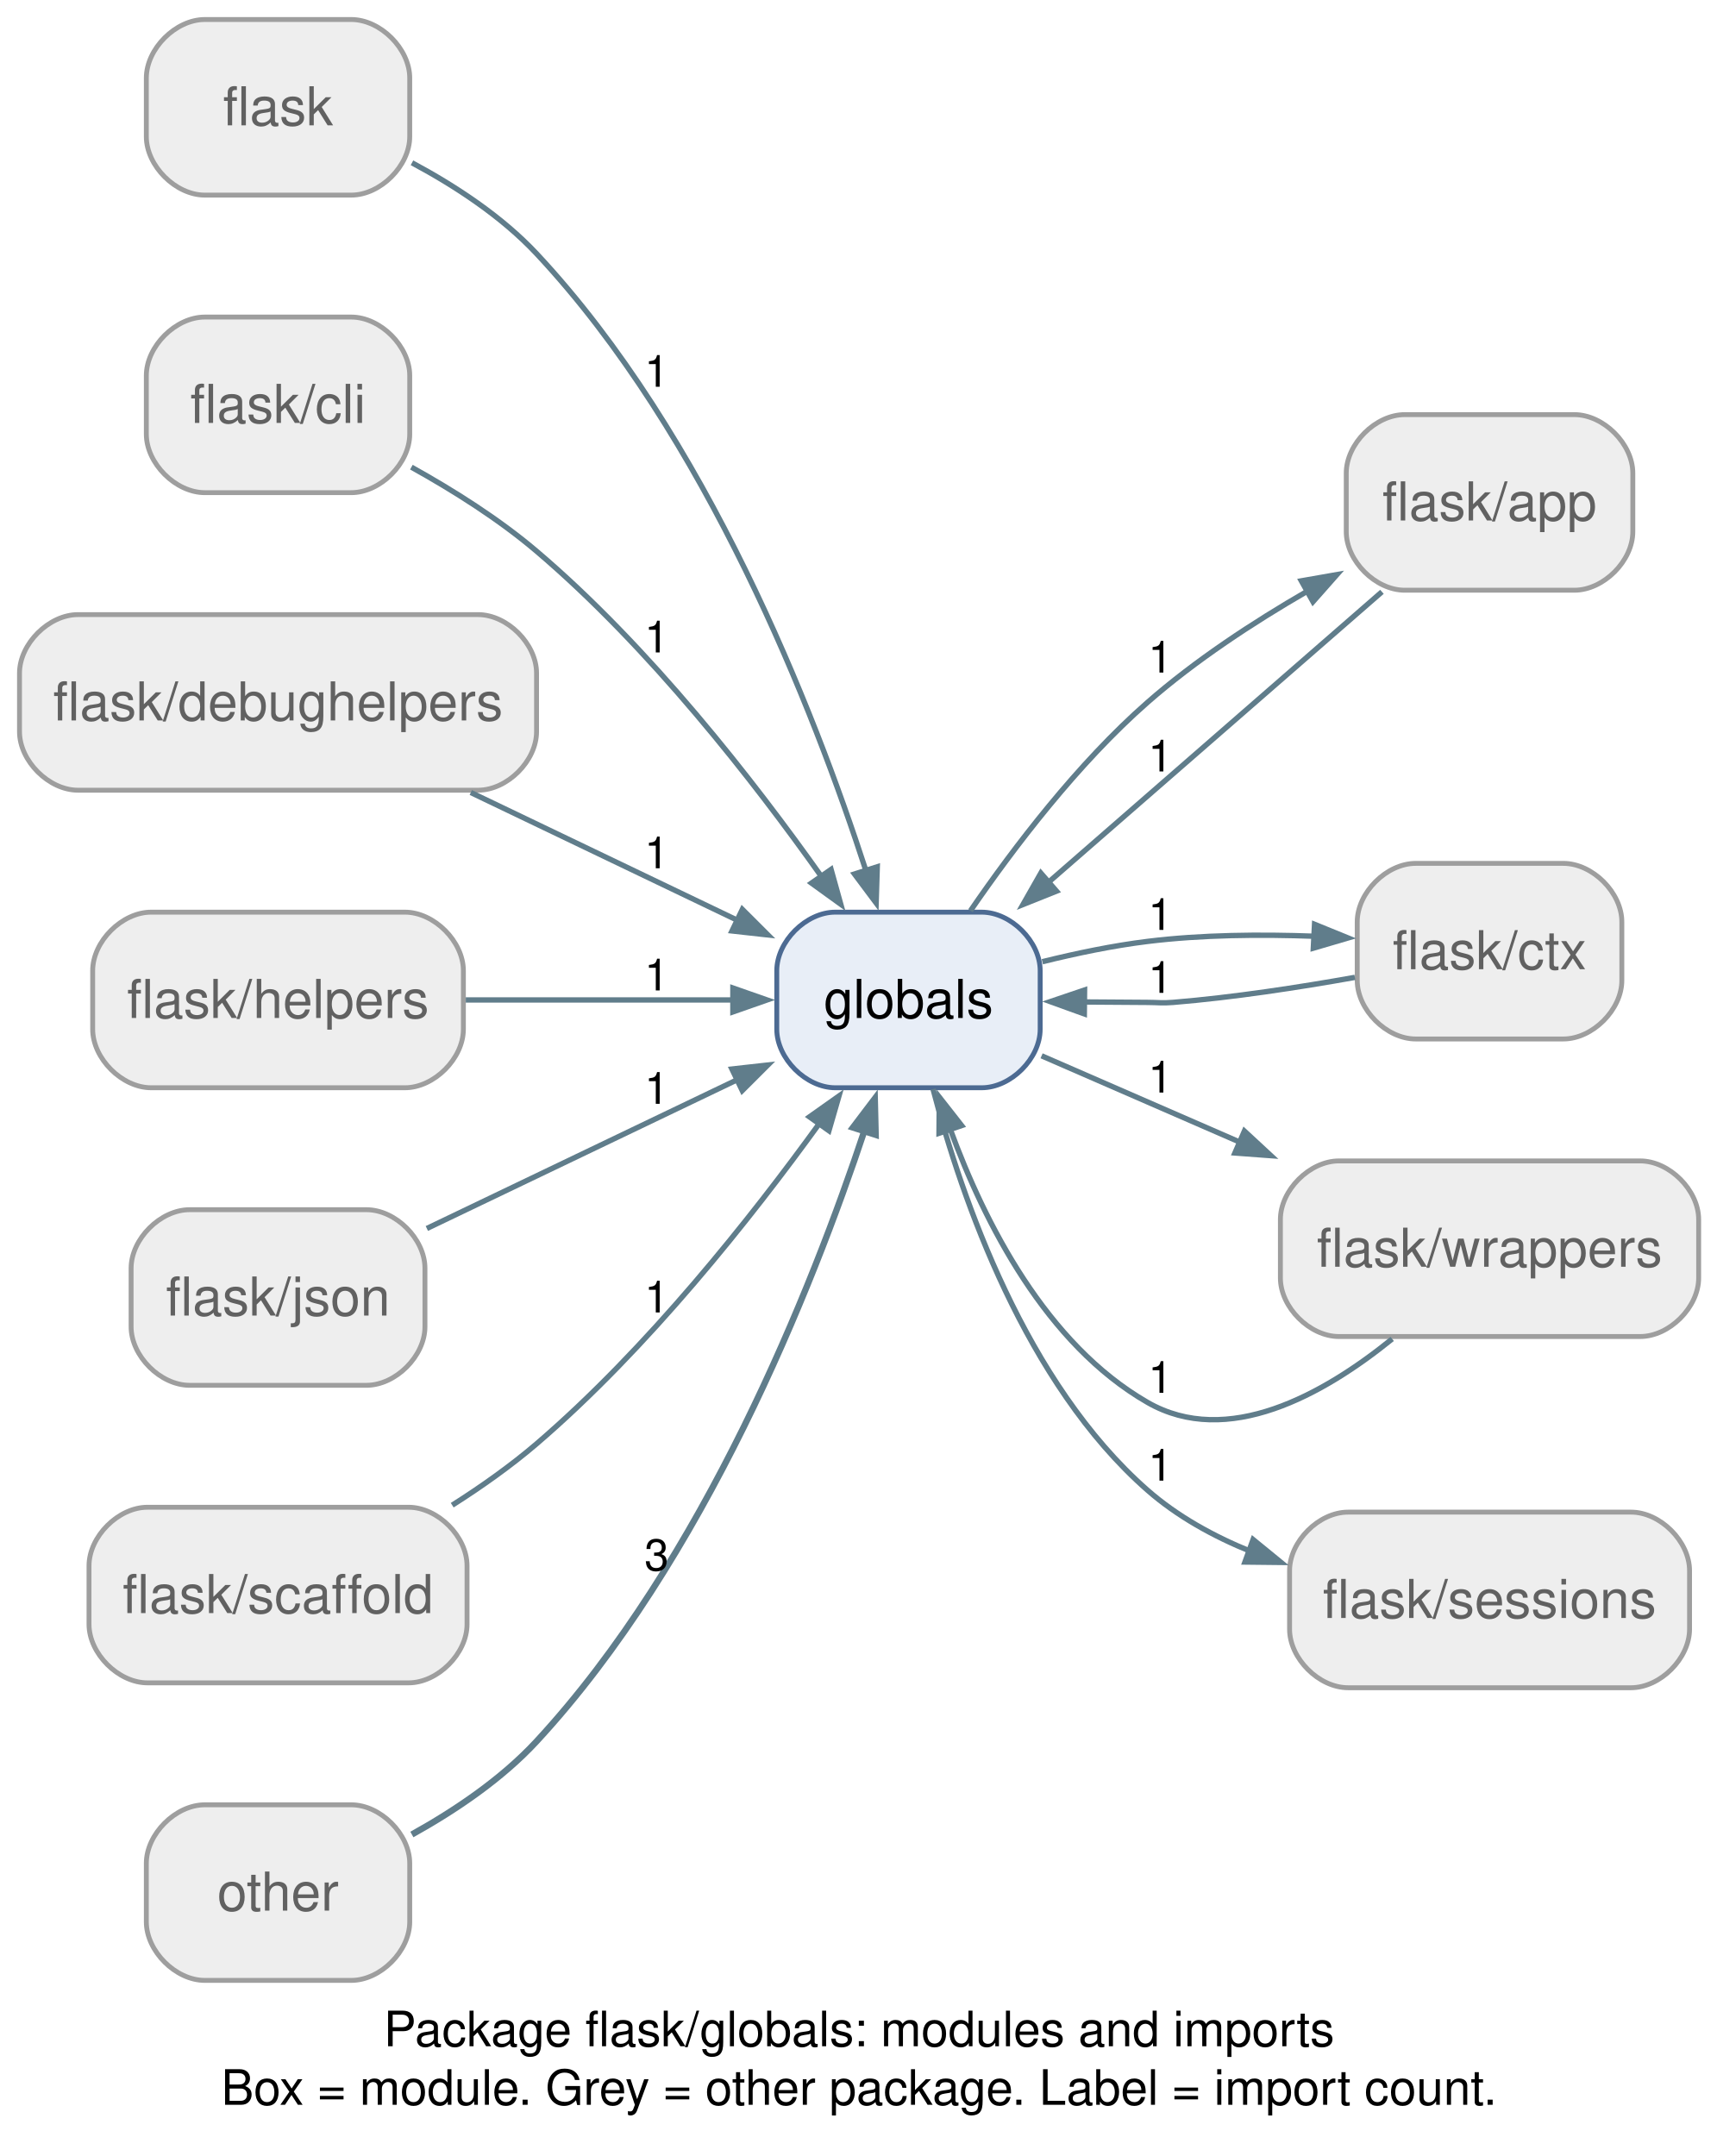
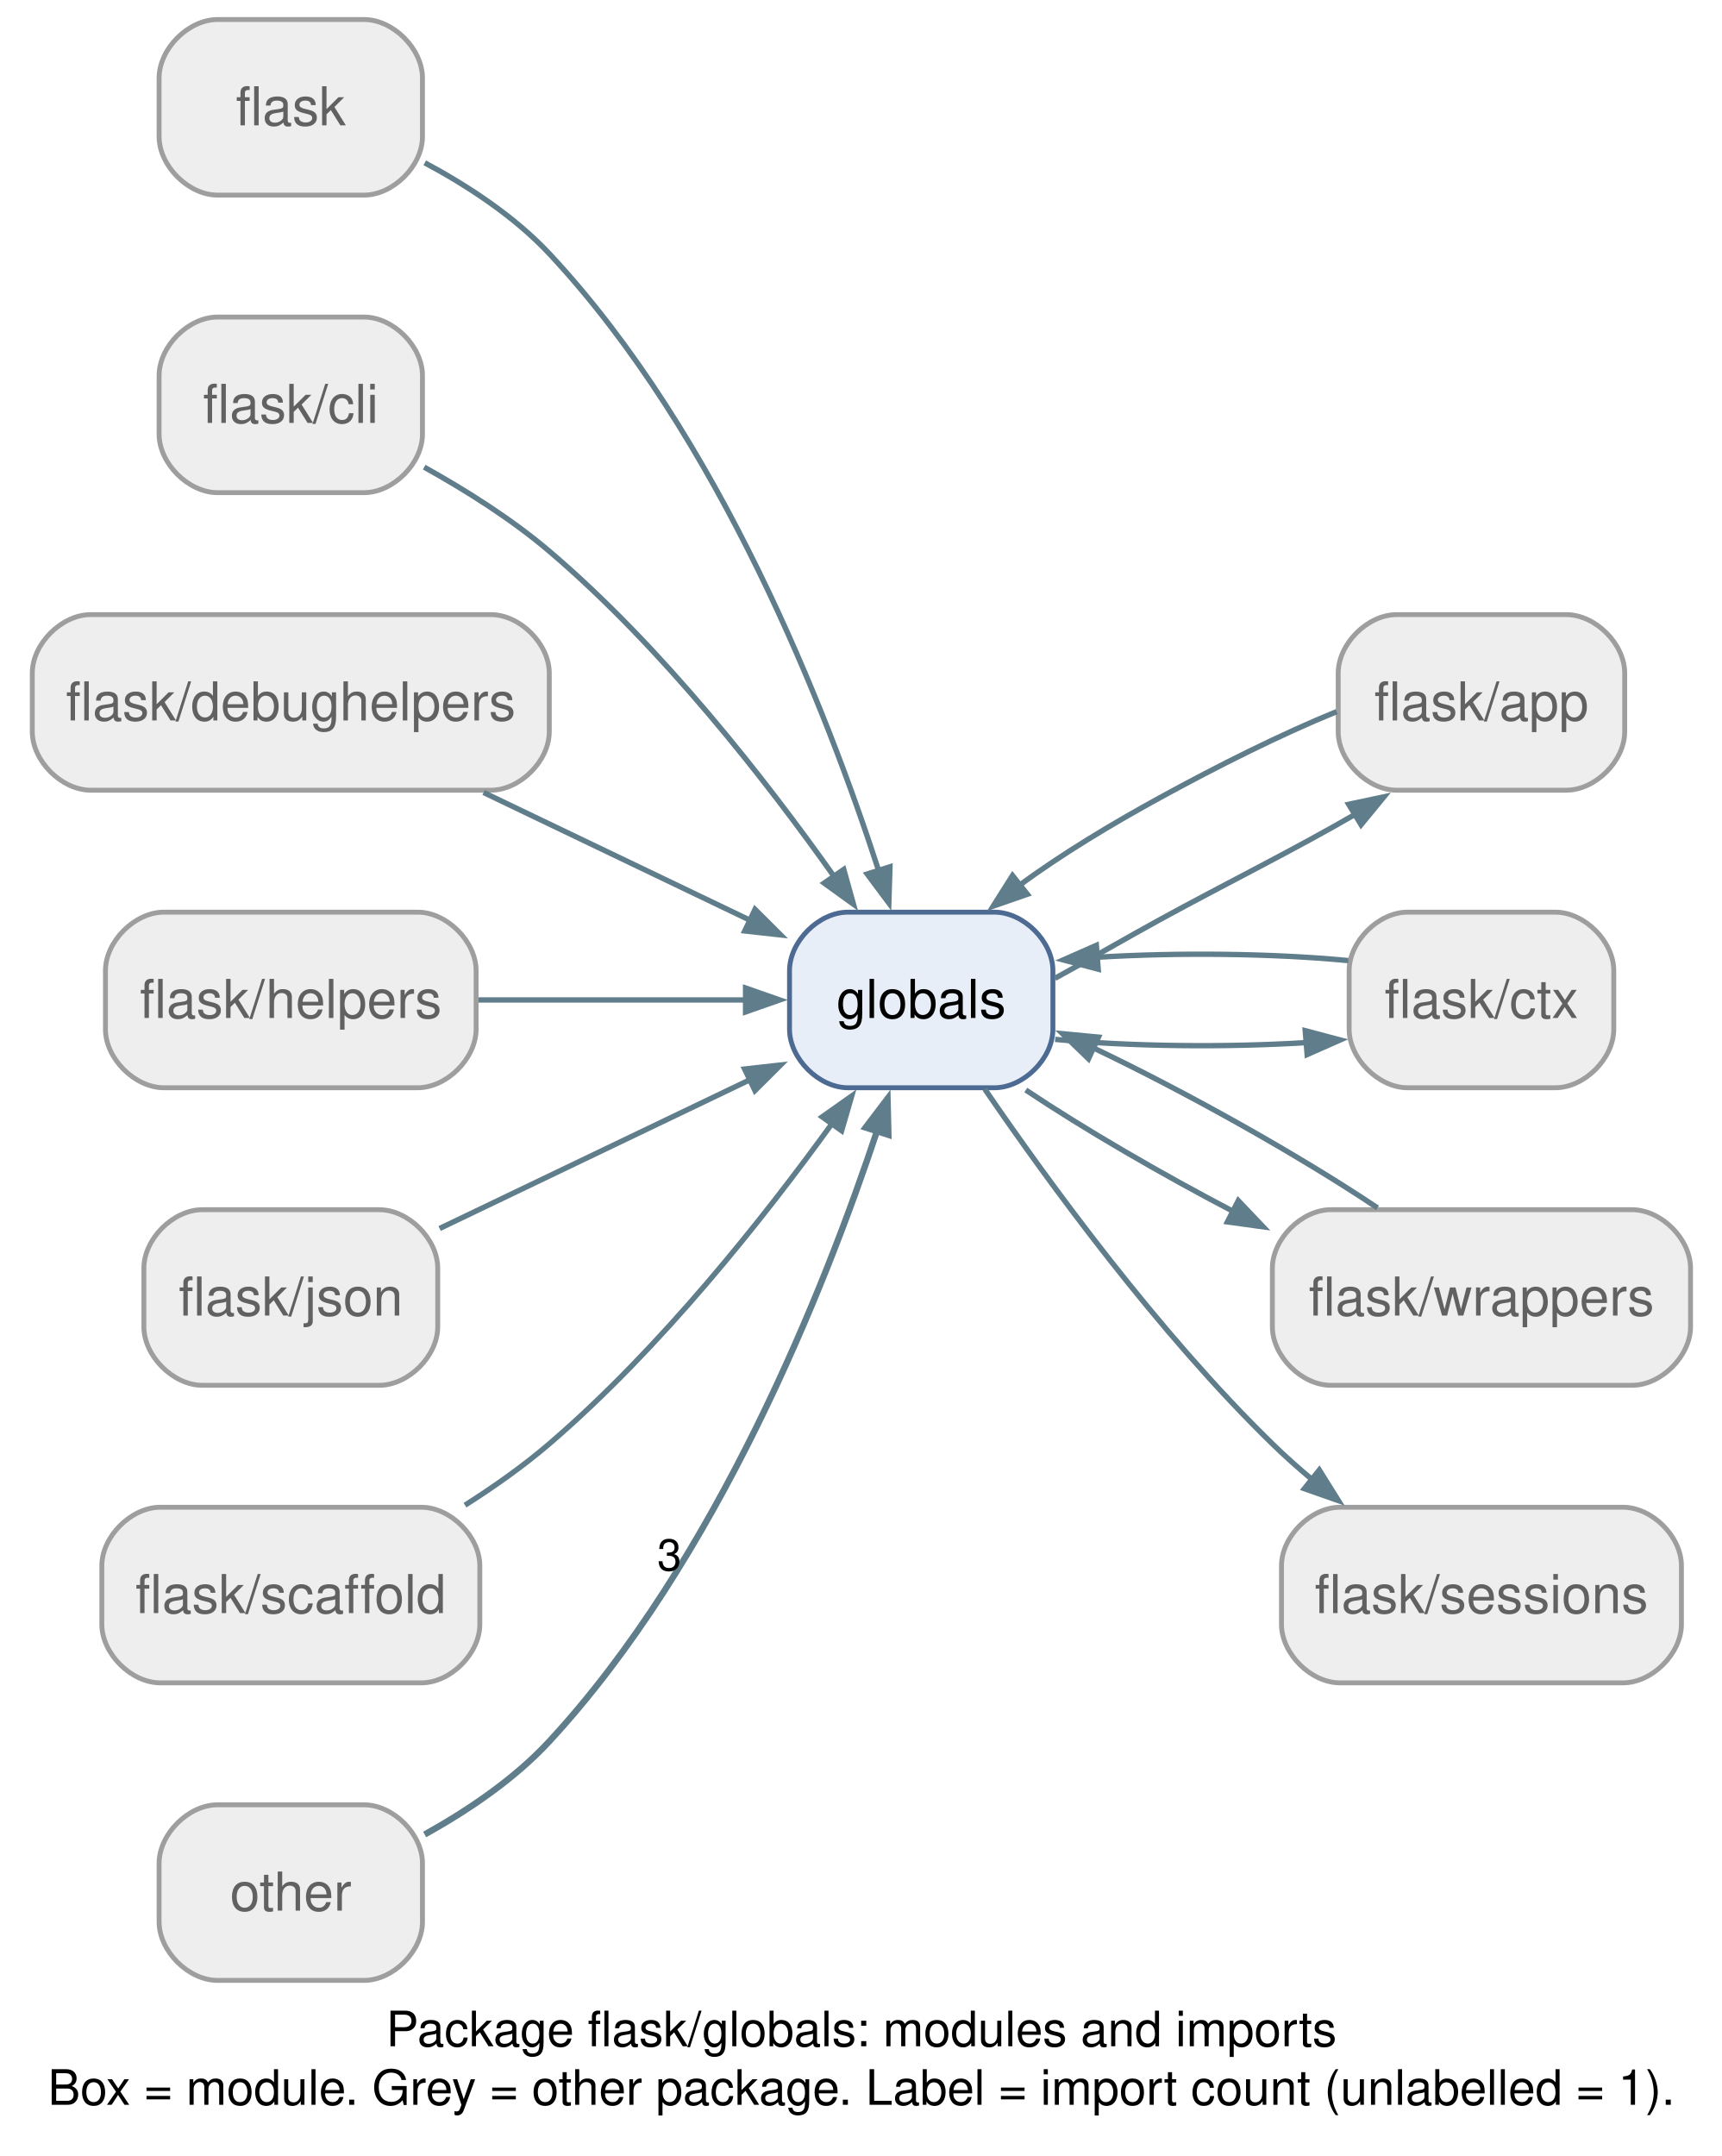
- <svg xmlns="http://www.w3.org/2000/svg" xmlns:xlink="http://www.w3.org/1999/xlink" width="352pt" height="442pt" viewBox="0.00 0.00 352.00 442.00">
+ <svg xmlns="http://www.w3.org/2000/svg" xmlns:xlink="http://www.w3.org/1999/xlink" width="353pt" height="442pt" viewBox="0.00 0.00 353.00 442.00">
  <g id="graph0" class="graph" transform="scale(1 1) rotate(0) translate(4 438)">
-     <polygon fill="white" stroke="none" points="-4,4 -4,-438 348.25,-438 348.25,4 -4,4" />
-     <text xml:space="preserve" text-anchor="middle" x="172.12" y="-18.5" font-family="Helvetica,sans-Serif" font-size="10.00">Package flask/globals: modules and imports</text>
-     <text xml:space="preserve" text-anchor="middle" x="172.12" y="-6.5" font-family="Helvetica,sans-Serif" font-size="10.00">Box = module. Grey = other package. Label = import count.</text>
+     <polygon fill="white" stroke="none" points="-4,4 -4,-438 349.25,-438 349.25,4 -4,4" />
+     <text xml:space="preserve" text-anchor="middle" x="172.62" y="-18.5" font-family="Helvetica,sans-Serif" font-size="10.00">Package flask/globals: modules and imports</text>
+     <text xml:space="preserve" text-anchor="middle" x="172.62" y="-6.5" font-family="Helvetica,sans-Serif" font-size="10.00">Box = module. Grey = other package. Label = import count (unlabelled = 1).</text>
    <g id="node1" class="node">
      <g id="a_node1">
        <a xlink:title="ext::flask">
-           <path fill="#eeeeee" stroke="#9e9e9e" d="M68,-434C68,-434 38,-434 38,-434 32,-434 26,-428 26,-422 26,-422 26,-410 26,-410 26,-404 32,-398 38,-398 38,-398 68,-398 68,-398 74,-398 80,-404 80,-410 80,-410 80,-422 80,-422 80,-428 74,-434 68,-434" />
-           <text xml:space="preserve" text-anchor="middle" x="53" y="-412.3" font-family="Helvetica,sans-Serif" font-size="11.00" fill="#616161">flask</text>
+           <path fill="#eeeeee" stroke="#9e9e9e" d="M70.62,-434C70.62,-434 40.62,-434 40.62,-434 34.62,-434 28.62,-428 28.62,-422 28.62,-422 28.62,-410 28.62,-410 28.62,-404 34.62,-398 40.62,-398 40.62,-398 70.62,-398 70.62,-398 76.62,-398 82.62,-404 82.62,-410 82.62,-410 82.62,-422 82.62,-422 82.62,-428 76.62,-434 70.62,-434" />
+           <text xml:space="preserve" text-anchor="middle" x="55.62" y="-412.3" font-family="Helvetica,sans-Serif" font-size="11.00" fill="#616161">flask</text>
        </a>
      </g>
    </g>
    <g id="node12" class="node">
      <g id="a_node12">
        <a xlink:title="flask.globals">
-           <path fill="#e8eef7" stroke="#4c6a92" d="M197.25,-251C197.25,-251 167.25,-251 167.25,-251 161.25,-251 155.25,-245 155.25,-239 155.25,-239 155.25,-227 155.25,-227 155.25,-221 161.25,-215 167.25,-215 167.25,-215 197.25,-215 197.25,-215 203.25,-215 209.25,-221 209.25,-227 209.25,-227 209.25,-239 209.25,-239 209.25,-245 203.25,-251 197.25,-251" />
-           <text xml:space="preserve" text-anchor="middle" x="182.25" y="-229.3" font-family="Helvetica,sans-Serif" font-size="11.00">globals</text>
+           <path fill="#e8eef7" stroke="#4c6a92" d="M199.88,-251C199.88,-251 169.88,-251 169.88,-251 163.88,-251 157.88,-245 157.88,-239 157.88,-239 157.88,-227 157.88,-227 157.88,-221 163.88,-215 169.88,-215 169.88,-215 199.88,-215 199.88,-215 205.88,-215 211.88,-221 211.88,-227 211.88,-227 211.88,-239 211.88,-239 211.88,-245 205.88,-251 199.88,-251" />
+           <text xml:space="preserve" text-anchor="middle" x="184.88" y="-229.3" font-family="Helvetica,sans-Serif" font-size="11.00">globals</text>
        </a>
      </g>
    </g>
    <g id="edge1" class="edge">
-       <path fill="none" stroke="#607d8b" stroke-width="1.1" d="M80.46,-404.63C89.39,-399.85 98.88,-393.61 106,-386 140.82,-348.8 162.83,-292.46 173.52,-259.53" />
-       <polygon fill="#607d8b" stroke="#607d8b" stroke-width="1.1" points="175.85,-260.3 175.62,-252.88 171.18,-258.82 175.85,-260.3" />
-       <text xml:space="preserve" text-anchor="middle" x="130.62" y="-358.71" font-family="Helvetica,sans-Serif" font-size="9.00">1</text>
+       <path fill="none" stroke="#607d8b" stroke-width="1.1" d="M83.09,-404.63C92.01,-399.85 101.5,-393.61 108.62,-386 143.44,-348.8 165.46,-292.46 176.15,-259.53" />
+       <polygon fill="#607d8b" stroke="#607d8b" stroke-width="1.1" points="178.47,-260.3 178.24,-252.88 173.8,-258.82 178.47,-260.3" />
    </g>
    <g id="node2" class="node">
      <g id="a_node2">
        <a xlink:title="ext::flask/app">
-           <path fill="#eeeeee" stroke="#9e9e9e" d="M318.75,-353C318.75,-353 284,-353 284,-353 278,-353 272,-347 272,-341 272,-341 272,-329 272,-329 272,-323 278,-317 284,-317 284,-317 318.75,-317 318.75,-317 324.75,-317 330.75,-323 330.75,-329 330.75,-329 330.75,-341 330.75,-341 330.75,-347 324.75,-353 318.75,-353" />
-           <text xml:space="preserve" text-anchor="middle" x="301.38" y="-331.3" font-family="Helvetica,sans-Serif" font-size="11.00" fill="#616161">flask/app</text>
+           <path fill="#eeeeee" stroke="#9e9e9e" d="M317.12,-312C317.12,-312 282.38,-312 282.38,-312 276.38,-312 270.38,-306 270.38,-300 270.38,-300 270.38,-288 270.38,-288 270.38,-282 276.38,-276 282.38,-276 282.38,-276 317.12,-276 317.12,-276 323.12,-276 329.12,-282 329.12,-288 329.12,-288 329.12,-300 329.12,-300 329.12,-306 323.12,-312 317.12,-312" />
+           <text xml:space="preserve" text-anchor="middle" x="299.75" y="-290.3" font-family="Helvetica,sans-Serif" font-size="11.00" fill="#616161">flask/app</text>
        </a>
      </g>
    </g>
    <g id="edge2" class="edge">
-       <path fill="none" stroke="#607d8b" stroke-width="1.1" d="M279.32,-316.67C260.22,-300.03 231.92,-275.39 210.98,-257.15" />
-       <polygon fill="#607d8b" stroke="#607d8b" stroke-width="1.1" points="212.6,-255.31 205.72,-252.56 209.39,-259.01 212.6,-255.31" />
-       <text xml:space="preserve" text-anchor="middle" x="233.88" y="-279.84" font-family="Helvetica,sans-Serif" font-size="9.00">1</text>
+       <path fill="none" stroke="#607d8b" stroke-width="1.1" d="M270.06,-292.11C258.68,-287.48 245.55,-280.89 233.88,-274.5 224.17,-269.19 213.63,-262.88 204.9,-256.41" />
+       <polygon fill="#607d8b" stroke="#607d8b" stroke-width="1.1" points="206.65,-254.67 199.64,-252.24 203.6,-258.51 206.65,-254.67" />
    </g>
    <g id="node3" class="node">
      <g id="a_node3">
        <a xlink:title="ext::flask/cli">
-           <path fill="#eeeeee" stroke="#9e9e9e" d="M68,-373C68,-373 38,-373 38,-373 32,-373 26,-367 26,-361 26,-361 26,-349 26,-349 26,-343 32,-337 38,-337 38,-337 68,-337 68,-337 74,-337 80,-343 80,-349 80,-349 80,-361 80,-361 80,-367 74,-373 68,-373" />
-           <text xml:space="preserve" text-anchor="middle" x="53" y="-351.3" font-family="Helvetica,sans-Serif" font-size="11.00" fill="#616161">flask/cli</text>
+           <path fill="#eeeeee" stroke="#9e9e9e" d="M70.62,-373C70.62,-373 40.62,-373 40.62,-373 34.62,-373 28.62,-367 28.62,-361 28.62,-361 28.62,-349 28.62,-349 28.62,-343 34.62,-337 40.62,-337 40.62,-337 70.62,-337 70.62,-337 76.62,-337 82.62,-343 82.62,-349 82.62,-349 82.62,-361 82.62,-361 82.62,-367 76.62,-373 70.62,-373" />
+           <text xml:space="preserve" text-anchor="middle" x="55.62" y="-351.3" font-family="Helvetica,sans-Serif" font-size="11.00" fill="#616161">flask/cli</text>
        </a>
      </g>
    </g>
    <g id="edge3" class="edge">
-       <path fill="none" stroke="#607d8b" stroke-width="1.1" d="M80.34,-342.23C88.96,-337.44 98.3,-331.55 106,-325 129.11,-305.37 150.48,-277.96 164.5,-258.17" />
-       <polygon fill="#607d8b" stroke="#607d8b" stroke-width="1.1" points="166.38,-259.76 168.37,-252.62 162.36,-256.96 166.38,-259.76" />
-       <text xml:space="preserve" text-anchor="middle" x="130.62" y="-304.25" font-family="Helvetica,sans-Serif" font-size="9.00">1</text>
+       <path fill="none" stroke="#607d8b" stroke-width="1.1" d="M82.97,-342.23C91.59,-337.44 100.92,-331.55 108.62,-325 131.73,-305.37 153.11,-277.96 167.12,-258.17" />
+       <polygon fill="#607d8b" stroke="#607d8b" stroke-width="1.1" points="169,-259.76 170.99,-252.62 164.98,-256.96 169,-259.76" />
    </g>
    <g id="node4" class="node">
      <g id="a_node4">
        <a xlink:title="ext::flask/ctx">
-           <path fill="#eeeeee" stroke="#9e9e9e" d="M316.5,-261C316.5,-261 286.25,-261 286.25,-261 280.25,-261 274.25,-255 274.25,-249 274.25,-249 274.25,-237 274.25,-237 274.25,-231 280.25,-225 286.25,-225 286.25,-225 316.5,-225 316.5,-225 322.5,-225 328.5,-231 328.5,-237 328.5,-237 328.5,-249 328.5,-249 328.5,-255 322.5,-261 316.5,-261" />
-           <text xml:space="preserve" text-anchor="middle" x="301.38" y="-239.3" font-family="Helvetica,sans-Serif" font-size="11.00" fill="#616161">flask/ctx</text>
+           <path fill="#eeeeee" stroke="#9e9e9e" d="M314.88,-251C314.88,-251 284.62,-251 284.62,-251 278.62,-251 272.62,-245 272.62,-239 272.62,-239 272.62,-227 272.62,-227 272.62,-221 278.62,-215 284.62,-215 284.62,-215 314.88,-215 314.88,-215 320.88,-215 326.88,-221 326.88,-227 326.88,-227 326.88,-239 326.88,-239 326.88,-245 320.88,-251 314.88,-251" />
+           <text xml:space="preserve" text-anchor="middle" x="299.75" y="-229.3" font-family="Helvetica,sans-Serif" font-size="11.00" fill="#616161">flask/ctx</text>
        </a>
      </g>
    </g>
    <g id="edge4" class="edge">
-       <path fill="none" stroke="#607d8b" stroke-width="1.1" d="M273.77,-237.63C262.35,-235.59 248.82,-233.51 236.5,-232.5 234.17,-232.31 233.58,-232.49 231.25,-232.5 226.98,-232.52 222.51,-232.56 218.07,-232.59" />
-       <polygon fill="#607d8b" stroke="#607d8b" stroke-width="1.1" points="218.3,-230.14 211.32,-232.66 218.35,-235.04 218.3,-230.14" />
-       <text xml:space="preserve" text-anchor="middle" x="233.88" y="-234.45" font-family="Helvetica,sans-Serif" font-size="9.00">1</text>
+       <path fill="none" stroke="#607d8b" stroke-width="1.1" d="M272.45,-241.07C257.06,-242.55 237.43,-242.77 220.75,-241.74" />
+       <polygon fill="#607d8b" stroke="#607d8b" stroke-width="1.1" points="221.17,-239.31 214,-241.21 220.79,-244.2 221.17,-239.31" />
    </g>
    <g id="node5" class="node">
      <g id="a_node5">
        <a xlink:title="ext::flask/debughelpers">
-           <path fill="#eeeeee" stroke="#9e9e9e" d="M94,-312C94,-312 12,-312 12,-312 6,-312 0,-306 0,-300 0,-300 0,-288 0,-288 0,-282 6,-276 12,-276 12,-276 94,-276 94,-276 100,-276 106,-282 106,-288 106,-288 106,-300 106,-300 106,-306 100,-312 94,-312" />
-           <text xml:space="preserve" text-anchor="middle" x="53" y="-290.3" font-family="Helvetica,sans-Serif" font-size="11.00" fill="#616161">flask/debughelpers</text>
+           <path fill="#eeeeee" stroke="#9e9e9e" d="M96.62,-312C96.62,-312 14.62,-312 14.62,-312 8.62,-312 2.62,-306 2.62,-300 2.62,-300 2.62,-288 2.62,-288 2.62,-282 8.62,-276 14.62,-276 14.62,-276 96.62,-276 96.62,-276 102.62,-276 108.62,-282 108.62,-288 108.62,-288 108.62,-300 108.62,-300 108.62,-306 102.62,-312 96.62,-312" />
+           <text xml:space="preserve" text-anchor="middle" x="55.62" y="-290.3" font-family="Helvetica,sans-Serif" font-size="11.00" fill="#616161">flask/debughelpers</text>
        </a>
      </g>
    </g>
    <g id="edge5" class="edge">
-       <path fill="none" stroke="#607d8b" stroke-width="1.1" d="M92.52,-275.53C110.03,-267.14 130.56,-257.3 147.46,-249.2" />
-       <polygon fill="#607d8b" stroke="#607d8b" stroke-width="1.1" points="148.19,-251.57 153.44,-246.33 146.07,-247.15 148.19,-251.57" />
-       <text xml:space="preserve" text-anchor="middle" x="130.62" y="-259.99" font-family="Helvetica,sans-Serif" font-size="9.00">1</text>
+       <path fill="none" stroke="#607d8b" stroke-width="1.1" d="M95.15,-275.53C112.66,-267.14 133.19,-257.3 150.08,-249.2" />
+       <polygon fill="#607d8b" stroke="#607d8b" stroke-width="1.1" points="150.81,-251.57 156.07,-246.33 148.7,-247.15 150.81,-251.57" />
    </g>
    <g id="node6" class="node">
      <g id="a_node6">
        <a xlink:title="ext::flask/helpers">
-           <path fill="#eeeeee" stroke="#9e9e9e" d="M79,-251C79,-251 27,-251 27,-251 21,-251 15,-245 15,-239 15,-239 15,-227 15,-227 15,-221 21,-215 27,-215 27,-215 79,-215 79,-215 85,-215 91,-221 91,-227 91,-227 91,-239 91,-239 91,-245 85,-251 79,-251" />
-           <text xml:space="preserve" text-anchor="middle" x="53" y="-229.3" font-family="Helvetica,sans-Serif" font-size="11.00" fill="#616161">flask/helpers</text>
+           <path fill="#eeeeee" stroke="#9e9e9e" d="M81.62,-251C81.62,-251 29.62,-251 29.62,-251 23.62,-251 17.62,-245 17.62,-239 17.62,-239 17.62,-227 17.62,-227 17.62,-221 23.62,-215 29.62,-215 29.62,-215 81.62,-215 81.62,-215 87.62,-215 93.62,-221 93.62,-227 93.62,-227 93.62,-239 93.62,-239 93.62,-245 87.62,-251 81.62,-251" />
+           <text xml:space="preserve" text-anchor="middle" x="55.62" y="-229.3" font-family="Helvetica,sans-Serif" font-size="11.00" fill="#616161">flask/helpers</text>
        </a>
      </g>
    </g>
    <g id="edge6" class="edge">
-       <path fill="none" stroke="#607d8b" stroke-width="1.1" d="M91.49,-233C108.85,-233 129.34,-233 146.36,-233" />
-       <polygon fill="#607d8b" stroke="#607d8b" stroke-width="1.1" points="146.25,-235.45 153.25,-233 146.25,-230.55 146.25,-235.45" />
-       <text xml:space="preserve" text-anchor="middle" x="130.62" y="-234.95" font-family="Helvetica,sans-Serif" font-size="9.00">1</text>
+       <path fill="none" stroke="#607d8b" stroke-width="1.1" d="M94.12,-233C111.47,-233 131.97,-233 148.99,-233" />
+       <polygon fill="#607d8b" stroke="#607d8b" stroke-width="1.1" points="148.87,-235.45 155.87,-233 148.87,-230.55 148.87,-235.45" />
    </g>
    <g id="node7" class="node">
      <g id="a_node7">
        <a xlink:title="ext::flask/json">
-           <path fill="#eeeeee" stroke="#9e9e9e" d="M71.12,-190C71.12,-190 34.88,-190 34.88,-190 28.88,-190 22.88,-184 22.88,-178 22.88,-178 22.88,-166 22.88,-166 22.88,-160 28.88,-154 34.88,-154 34.88,-154 71.12,-154 71.12,-154 77.12,-154 83.12,-160 83.12,-166 83.12,-166 83.12,-178 83.12,-178 83.12,-184 77.12,-190 71.12,-190" />
-           <text xml:space="preserve" text-anchor="middle" x="53" y="-168.3" font-family="Helvetica,sans-Serif" font-size="11.00" fill="#616161">flask/json</text>
+           <path fill="#eeeeee" stroke="#9e9e9e" d="M73.75,-190C73.75,-190 37.5,-190 37.5,-190 31.5,-190 25.5,-184 25.5,-178 25.5,-178 25.5,-166 25.5,-166 25.5,-160 31.5,-154 37.5,-154 37.5,-154 73.75,-154 73.75,-154 79.75,-154 85.75,-160 85.75,-166 85.75,-166 85.75,-178 85.75,-178 85.75,-184 79.75,-190 73.75,-190" />
+           <text xml:space="preserve" text-anchor="middle" x="55.62" y="-168.3" font-family="Helvetica,sans-Serif" font-size="11.00" fill="#616161">flask/json</text>
        </a>
      </g>
    </g>
    <g id="edge7" class="edge">
-       <path fill="none" stroke="#607d8b" stroke-width="1.1" d="M83.51,-186.15C102.57,-195.28 127.42,-207.2 147.3,-216.72" />
-       <polygon fill="#607d8b" stroke="#607d8b" stroke-width="1.1" points="146.05,-218.84 153.42,-219.66 148.17,-214.42 146.05,-218.84" />
-       <text xml:space="preserve" text-anchor="middle" x="130.62" y="-211.71" font-family="Helvetica,sans-Serif" font-size="9.00">1</text>
+       <path fill="none" stroke="#607d8b" stroke-width="1.1" d="M86.14,-186.15C105.19,-195.28 130.05,-207.2 149.92,-216.72" />
+       <polygon fill="#607d8b" stroke="#607d8b" stroke-width="1.1" points="148.67,-218.84 156.05,-219.66 150.79,-214.42 148.67,-218.84" />
    </g>
    <g id="node8" class="node">
      <g id="a_node8">
        <a xlink:title="ext::flask/scaffold">
-           <path fill="#eeeeee" stroke="#9e9e9e" d="M79.75,-129C79.75,-129 26.25,-129 26.25,-129 20.25,-129 14.25,-123 14.25,-117 14.25,-117 14.25,-105 14.25,-105 14.25,-99 20.25,-93 26.25,-93 26.25,-93 79.75,-93 79.75,-93 85.75,-93 91.75,-99 91.75,-105 91.75,-105 91.75,-117 91.75,-117 91.75,-123 85.75,-129 79.75,-129" />
-           <text xml:space="preserve" text-anchor="middle" x="53" y="-107.3" font-family="Helvetica,sans-Serif" font-size="11.00" fill="#616161">flask/scaffold</text>
+           <path fill="#eeeeee" stroke="#9e9e9e" d="M82.38,-129C82.38,-129 28.88,-129 28.88,-129 22.88,-129 16.88,-123 16.88,-117 16.88,-117 16.88,-105 16.88,-105 16.88,-99 22.88,-93 28.88,-93 28.88,-93 82.38,-93 82.38,-93 88.38,-93 94.38,-99 94.38,-105 94.38,-105 94.38,-117 94.38,-117 94.38,-123 88.38,-129 82.38,-129" />
+           <text xml:space="preserve" text-anchor="middle" x="55.62" y="-107.3" font-family="Helvetica,sans-Serif" font-size="11.00" fill="#616161">flask/scaffold</text>
        </a>
      </g>
    </g>
    <g id="edge8" class="edge">
-       <path fill="none" stroke="#607d8b" stroke-width="1.1" d="M88.71,-129.42C94.73,-133.24 100.73,-137.49 106,-142 128.73,-161.49 150.02,-188.36 164.11,-207.85" />
-       <polygon fill="#607d8b" stroke="#607d8b" stroke-width="1.1" points="161.95,-209.03 168,-213.31 165.94,-206.19 161.95,-209.03" />
-       <text xml:space="preserve" text-anchor="middle" x="130.62" y="-168.94" font-family="Helvetica,sans-Serif" font-size="9.00">1</text>
+       <path fill="none" stroke="#607d8b" stroke-width="1.1" d="M91.34,-129.42C97.35,-133.24 103.36,-137.49 108.62,-142 131.36,-161.49 152.65,-188.36 166.74,-207.85" />
+       <polygon fill="#607d8b" stroke="#607d8b" stroke-width="1.1" points="164.57,-209.03 170.63,-213.31 168.56,-206.19 164.57,-209.03" />
    </g>
    <g id="node9" class="node">
      <g id="a_node9">
        <a xlink:title="ext::flask/sessions">
-           <path fill="#eeeeee" stroke="#9e9e9e" d="M330.38,-128C330.38,-128 272.38,-128 272.38,-128 266.38,-128 260.38,-122 260.38,-116 260.38,-116 260.38,-104 260.38,-104 260.38,-98 266.38,-92 272.38,-92 272.38,-92 330.38,-92 330.38,-92 336.38,-92 342.38,-98 342.38,-104 342.38,-104 342.38,-116 342.38,-116 342.38,-122 336.38,-128 330.38,-128" />
-           <text xml:space="preserve" text-anchor="middle" x="301.38" y="-106.3" font-family="Helvetica,sans-Serif" font-size="11.00" fill="#616161">flask/sessions</text>
+           <path fill="#eeeeee" stroke="#9e9e9e" d="M328.75,-129C328.75,-129 270.75,-129 270.75,-129 264.75,-129 258.75,-123 258.75,-117 258.75,-117 258.75,-105 258.75,-105 258.75,-99 264.75,-93 270.75,-93 270.75,-93 328.75,-93 328.75,-93 334.75,-93 340.75,-99 340.75,-105 340.75,-105 340.75,-117 340.75,-117 340.75,-123 334.75,-129 328.75,-129" />
+           <text xml:space="preserve" text-anchor="middle" x="299.75" y="-107.3" font-family="Helvetica,sans-Serif" font-size="11.00" fill="#616161">flask/sessions</text>
        </a>
      </g>
    </g>
    <g id="node10" class="node">
      <g id="a_node10">
        <a xlink:title="ext::flask/wrappers">
-           <path fill="#eeeeee" stroke="#9e9e9e" d="M332.25,-200C332.25,-200 270.5,-200 270.5,-200 264.5,-200 258.5,-194 258.5,-188 258.5,-188 258.5,-176 258.5,-176 258.5,-170 264.5,-164 270.5,-164 270.5,-164 332.25,-164 332.25,-164 338.25,-164 344.25,-170 344.25,-176 344.25,-176 344.25,-188 344.25,-188 344.25,-194 338.25,-200 332.25,-200" />
-           <text xml:space="preserve" text-anchor="middle" x="301.38" y="-178.3" font-family="Helvetica,sans-Serif" font-size="11.00" fill="#616161">flask/wrappers</text>
+           <path fill="#eeeeee" stroke="#9e9e9e" d="M330.62,-190C330.62,-190 268.88,-190 268.88,-190 262.88,-190 256.88,-184 256.88,-178 256.88,-178 256.88,-166 256.88,-166 256.88,-160 262.88,-154 268.88,-154 268.88,-154 330.62,-154 330.62,-154 336.62,-154 342.62,-160 342.62,-166 342.62,-166 342.62,-178 342.62,-178 342.62,-184 336.62,-190 330.62,-190" />
+           <text xml:space="preserve" text-anchor="middle" x="299.75" y="-168.3" font-family="Helvetica,sans-Serif" font-size="11.00" fill="#616161">flask/wrappers</text>
        </a>
      </g>
    </g>
    <g id="edge9" class="edge">
-       <path fill="none" stroke="#607d8b" stroke-width="1.1" d="M281.42,-163.51C267.25,-152.03 247.6,-141.1 231.25,-150.5 210.48,-162.45 197.86,-187.22 190.81,-206.52" />
-       <polygon fill="#607d8b" stroke="#607d8b" stroke-width="1.1" points="188.51,-205.67 188.57,-213.09 193.15,-207.25 188.51,-205.67" />
-       <text xml:space="preserve" text-anchor="middle" x="233.88" y="-152.45" font-family="Helvetica,sans-Serif" font-size="9.00">1</text>
+       <path fill="none" stroke="#607d8b" stroke-width="1.1" d="M278.44,-190.37C262.19,-201.25 239.05,-214.19 219.97,-223.27" />
+       <polygon fill="#607d8b" stroke="#607d8b" stroke-width="1.1" points="219.18,-220.93 213.85,-226.08 221.23,-225.38 219.18,-220.93" />
    </g>
    <g id="node11" class="node">
      <g id="a_node11">
        <a xlink:title="ext::other">
-           <path fill="#eeeeee" stroke="#9e9e9e" d="M68,-68C68,-68 38,-68 38,-68 32,-68 26,-62 26,-56 26,-56 26,-44 26,-44 26,-38 32,-32 38,-32 38,-32 68,-32 68,-32 74,-32 80,-38 80,-44 80,-44 80,-56 80,-56 80,-62 74,-68 68,-68" />
-           <text xml:space="preserve" text-anchor="middle" x="53" y="-46.3" font-family="Helvetica,sans-Serif" font-size="11.00" fill="#616161">other</text>
+           <path fill="#eeeeee" stroke="#9e9e9e" d="M70.62,-68C70.62,-68 40.62,-68 40.62,-68 34.62,-68 28.62,-62 28.62,-56 28.62,-56 28.62,-44 28.62,-44 28.62,-38 34.62,-32 40.62,-32 40.62,-32 70.62,-32 70.62,-32 76.62,-32 82.62,-38 82.62,-44 82.62,-44 82.62,-56 82.62,-56 82.62,-62 76.62,-68 70.62,-68" />
+           <text xml:space="preserve" text-anchor="middle" x="55.62" y="-46.3" font-family="Helvetica,sans-Serif" font-size="11.00" fill="#616161">other</text>
        </a>
      </g>
    </g>
    <g id="edge10" class="edge">
-       <path fill="none" stroke="#607d8b" stroke-width="1.3" d="M80.44,-61.91C89.37,-66.87 98.86,-73.28 106,-81 140.32,-118.11 162.45,-173.79 173.31,-206.46" />
-       <polygon fill="#607d8b" stroke="#607d8b" stroke-width="1.3" points="170.86,-206.85 175.34,-212.76 175.52,-205.35 170.86,-206.85" />
-       <text xml:space="preserve" text-anchor="middle" x="130.62" y="-116.04" font-family="Helvetica,sans-Serif" font-size="9.00">3</text>
+       <path fill="none" stroke="#607d8b" stroke-width="1.3" d="M83.07,-61.91C91.99,-66.87 101.49,-73.28 108.62,-81 142.95,-118.11 165.08,-173.79 175.93,-206.46" />
+       <polygon fill="#607d8b" stroke="#607d8b" stroke-width="1.3" points="173.48,-206.85 177.97,-212.76 178.15,-205.35 173.48,-206.85" />
+       <text xml:space="preserve" text-anchor="middle" x="133.25" y="-116.04" font-family="Helvetica,sans-Serif" font-size="9.00">3</text>
    </g>
    <g id="edge11" class="edge">
-       <path fill="none" stroke="#607d8b" stroke-width="1.1" d="M194.96,-251.29C203.85,-264.24 216.96,-281.47 231.25,-294 241.05,-302.59 252.91,-310.38 264.01,-316.79" />
-       <polygon fill="#607d8b" stroke="#607d8b" stroke-width="1.1" points="262.79,-318.92 270.09,-320.2 265.18,-314.64 262.79,-318.92" />
-       <text xml:space="preserve" text-anchor="middle" x="233.88" y="-300.12" font-family="Helvetica,sans-Serif" font-size="9.00">1</text>
+       <path fill="none" stroke="#607d8b" stroke-width="1.1" d="M212.3,-237.44C219.25,-241.21 226.79,-245.62 233.88,-249.5 246.92,-256.64 261.78,-264.02 273.98,-271.13" />
+       <polygon fill="#607d8b" stroke="#607d8b" stroke-width="1.1" points="272.52,-273.11 279.77,-274.65 275.07,-268.92 272.52,-273.11" />
    </g>
    <g id="edge12" class="edge">
-       <path fill="none" stroke="#607d8b" stroke-width="1.1" d="M209.69,-240.84C216.64,-242.56 224.17,-244.13 231.25,-245 242.34,-246.37 254.51,-246.47 265.51,-246.06" />
-       <polygon fill="#607d8b" stroke="#607d8b" stroke-width="1.1" points="265.5,-248.51 272.37,-245.71 265.25,-243.62 265.5,-248.51" />
-       <text xml:space="preserve" text-anchor="middle" x="233.88" y="-247.36" font-family="Helvetica,sans-Serif" font-size="9.00">1</text>
+       <path fill="none" stroke="#607d8b" stroke-width="1.1" d="M212.34,-224.92C227.77,-223.45 247.4,-223.23 264.05,-224.27" />
+       <polygon fill="#607d8b" stroke="#607d8b" stroke-width="1.1" points="263.62,-226.7 270.79,-224.8 264.01,-221.81 263.62,-226.7" />
    </g>
    <g id="edge13" class="edge">
-       <path fill="none" stroke="#607d8b" stroke-width="1.1" d="M187.29,-214.72C193.17,-192.26 206.25,-154.43 231.25,-132.5 237.37,-127.13 244.79,-123.04 252.48,-119.92" />
-       <polygon fill="#607d8b" stroke="#607d8b" stroke-width="1.1" points="252.9,-122.38 258.64,-117.69 251.23,-117.77 252.9,-122.38" />
-       <text xml:space="preserve" text-anchor="middle" x="233.88" y="-134.45" font-family="Helvetica,sans-Serif" font-size="9.00">1</text>
+       <path fill="none" stroke="#607d8b" stroke-width="1.1" d="M197.92,-214.72C211.1,-195.46 233.49,-164.8 256.88,-142 259.43,-139.51 262.18,-137.06 265.02,-134.68" />
+       <polygon fill="#607d8b" stroke="#607d8b" stroke-width="1.1" points="266.5,-136.64 270.43,-130.35 263.44,-132.81 266.5,-136.64" />
    </g>
    <g id="edge14" class="edge">
-       <path fill="none" stroke="#607d8b" stroke-width="1.1" d="M209.54,-221.55C221.6,-216.3 236.32,-209.89 250.37,-203.77" />
-       <polygon fill="#607d8b" stroke="#607d8b" stroke-width="1.1" points="251.12,-206.12 256.56,-201.08 249.17,-201.63 251.12,-206.12" />
-       <text xml:space="preserve" text-anchor="middle" x="233.88" y="-214.02" font-family="Helvetica,sans-Serif" font-size="9.00">1</text>
+       <path fill="none" stroke="#607d8b" stroke-width="1.1" d="M206.32,-214.54C218.33,-206.51 234.07,-197.37 249.15,-189.49" />
+       <polygon fill="#607d8b" stroke="#607d8b" stroke-width="1.1" points="249.89,-191.86 255,-186.49 247.66,-187.5 249.89,-191.86" />
    </g>
  </g>
</svg>
